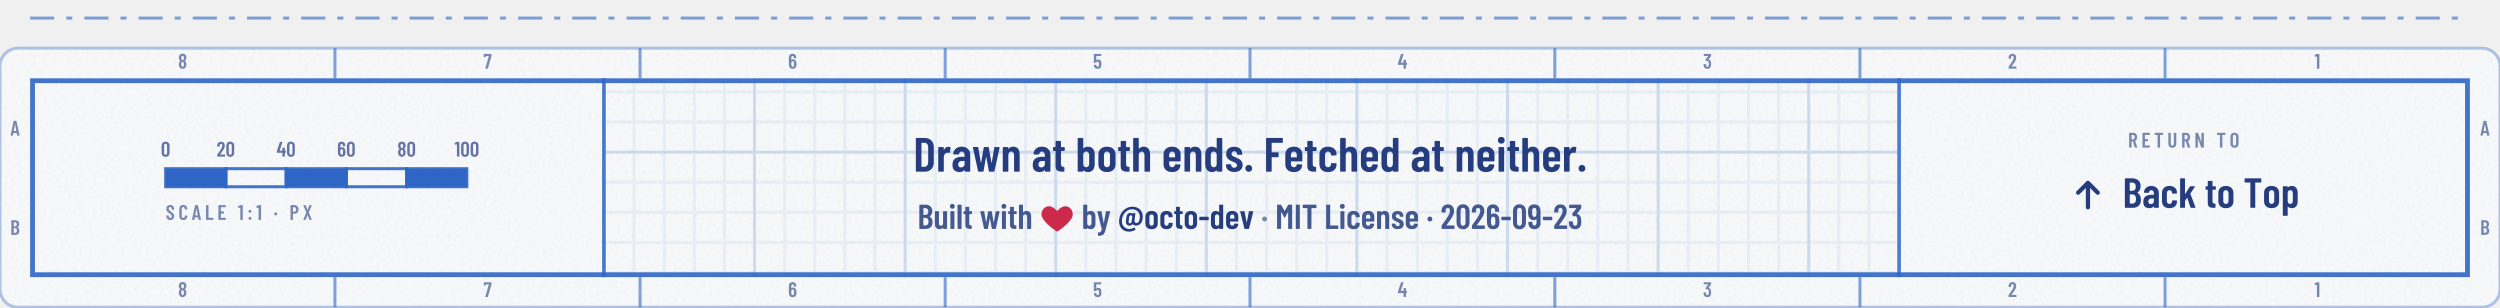
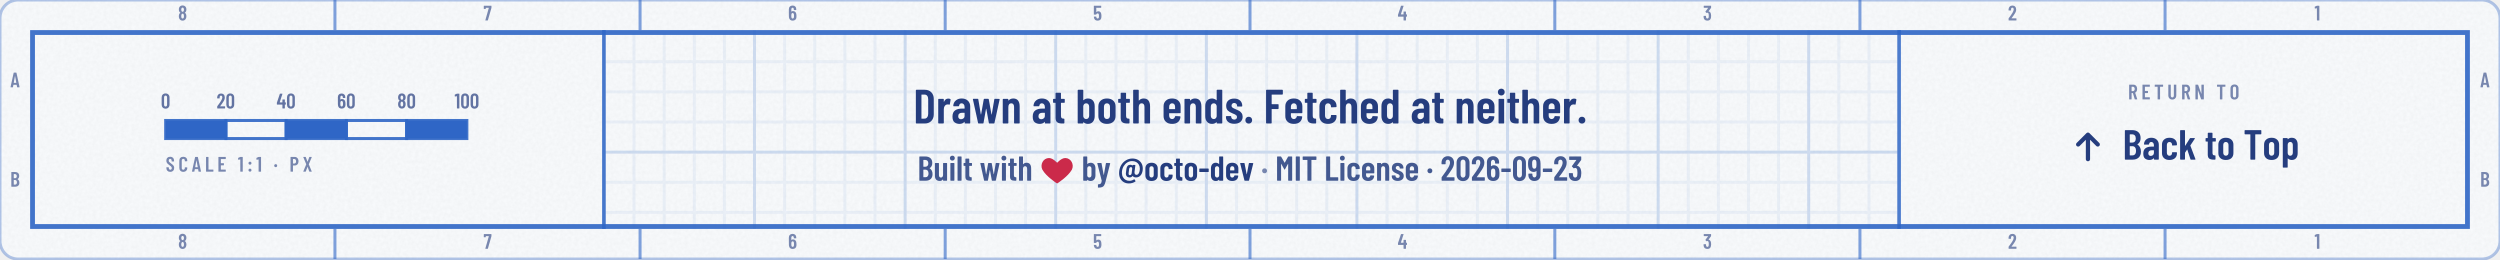
- <svg xmlns="http://www.w3.org/2000/svg" width="830" height="102" viewBox="0 0 830 102" role="img" aria-labelledby="t d">
+ <svg xmlns="http://www.w3.org/2000/svg" width="830" height="86" viewBox="0 0 830 86" role="img" aria-labelledby="t d">
  <defs>
    <clipPath id="kc1">
-       <rect x="0" y="16" width="830" height="86" rx="6" />
+       <rect x="0" y="0" width="830" height="86" rx="6" />
    </clipPath>
    <filter id="kn2" x="0" y="0" width="100%" height="100%">
      <feTurbulence type="fractalNoise" baseFrequency=".85" numOctaves="2" stitchTiles="stitch" />
      <feColorMatrix values="0 0 0 0 0 0 0 0 0 0 0 0 0 0 0 0 0 0 0.035 0" />
    </filter>
    <pattern id="kp3" width="10" height="10" patternUnits="userSpaceOnUse">
      <path d="M10 .5H.5V10" fill="none" stroke="#2F66C6" stroke-opacity="0.07" />
    </pattern>
    <pattern id="kp4" width="50" height="50" patternUnits="userSpaceOnUse">
      <path d="M50 .5H.5V50" fill="none" stroke="#2F66C6" stroke-opacity="0.14" />
    </pattern>
    <clipPath id="kc5">
-       <path clip-rule="evenodd" d="M10 26h810v66h-810zM10 26h190v66h-190zM630 26h190v66h-190z" />
+       <path clip-rule="evenodd" d="M10 10h810v66h-810zM10 10h190v66h-190zM630 10h190v66h-190z" />
    </clipPath>
    <path id="m45" d="M27 263V339Q27 344 30 348Q34 351 39 351H286Q291 351 294 348Q298 344 298 339V263Q298 258 294 254Q291 251 286 251H39Q34 251 30 254Q27 258 27 263Z" />
    <path id="m46" d="M35 69Q35 100 55 120Q75 140 106 140Q137 140 156 120Q176 100 176 69Q176 38 156 18Q136 -2 106 -2Q75 -2 55 18Q35 38 35 69Z" />
    <path id="m48" d="M38 183V517Q38 604 89 658Q140 711 224 711Q309 711 360 658Q412 604 412 517V183Q412 96 360 42Q309 -11 224 -11Q140 -11 89 42Q38 96 38 183ZM296 176V524Q296 563 276 586Q257 610 224 610Q192 610 173 586Q154 563 154 524V176Q154 137 173 114Q192 90 224 90Q257 90 276 114Q296 137 296 176Z" />
    <path id="m49" d="M122 700H218Q223 700 226 696Q230 693 230 688V12Q230 7 226 4Q223 0 218 0H126Q121 0 118 4Q114 7 114 12V576Q114 578 112 580Q111 582 109 581L27 565H24Q13 565 13 576L10 643Q10 653 18 657L107 697Q114 700 122 700Z" />
    <path id="m50" d="M173 100H392Q397 100 400 96Q404 93 404 88V12Q404 7 400 4Q397 0 392 0H43Q38 0 34 4Q31 7 31 12V92Q31 101 36 107L75 160Q114 212 152 266Q189 320 215 363Q273 459 273 522Q273 562 256 585Q238 608 209 608Q180 608 163 586Q146 563 147 526V487Q147 482 144 478Q140 475 135 475H41Q36 475 32 478Q29 482 29 487V530Q33 610 84 659Q134 708 214 708Q293 708 342 656Q390 605 390 521Q390 471 373 422Q356 373 319 317Q294 277 260 229Q225 181 214 166Q184 126 170 106Q168 104 169 102Q170 100 173 100Z" />
    <path id="m51" d="M387 218Q387 169 380 134Q368 66 326 29Q283 -8 210 -8Q134 -8 86 32Q38 73 32 143Q30 165 28 207Q28 219 40 219H132Q144 219 144 207Q146 173 148 156Q153 125 169 108Q185 92 210 92Q234 92 250 108Q266 123 271 152Q276 182 276 230Q276 281 269 315Q263 341 248 355Q233 369 210 369Q195 369 183 360Q177 356 174 356Q172 356 166 360L119 408Q115 412 115 417Q115 421 118 425L243 595Q245 597 244 599Q242 601 239 601H49Q44 601 40 604Q37 608 37 613V688Q37 693 40 696Q44 700 49 700H373Q378 700 382 696Q385 693 385 688V609Q385 602 380 594L266 438Q262 432 268 431Q309 426 338 392Q368 358 378 307Q387 267 387 218Z" />
    <path id="m52" d="M443 275V194Q443 189 440 186Q436 182 431 182H401Q396 182 396 177V12Q396 7 392 4Q389 0 384 0H292Q287 0 284 4Q280 7 280 12V177Q280 182 275 182H29Q24 182 20 186Q17 189 17 194V259Q17 268 19 274L158 690Q161 700 171 700H271Q277 700 280 696Q283 693 281 686L153 293Q152 287 157 287H275Q280 287 280 292V412Q280 417 284 420Q287 424 292 424H384Q389 424 392 420Q396 417 396 412V292Q396 287 401 287H431Q436 287 440 284Q443 280 443 275Z" />
    <path id="m53" d="M400 216Q400 175 396 146Q391 72 344 32Q297 -8 219 -8Q145 -8 99 30Q53 68 43 144L40 172Q40 184 52 184H144Q156 184 157 172Q157 166 159 154Q171 92 219 92Q244 92 260 108Q275 124 280 153Q284 178 284 217Q284 254 278 281Q273 307 258 322Q242 336 219 336Q171 336 157 290Q154 279 144 279H51Q46 279 42 282Q39 286 39 291V688Q39 693 42 696Q46 700 51 700H377Q382 700 386 696Q389 693 389 688V612Q389 607 386 604Q382 600 377 600H160Q155 600 155 595V400Q155 397 157 396Q159 396 161 398Q178 416 202 426Q227 437 254 437Q314 437 350 398Q387 360 394 290Q400 259 400 216Z" />
    <path id="m54" d="M401 216Q401 193 399 151Q394 75 346 34Q299 -8 221 -8Q147 -8 101 30Q55 69 46 144Q40 171 40 207L39 532Q39 613 88 660Q138 708 219 708Q295 708 343 660Q391 612 391 532V507Q391 502 388 498Q384 495 379 495H287Q282 495 278 498Q275 502 275 507V526Q275 560 258 582Q242 605 219 605Q191 605 174 583Q156 561 156 526V423Q156 420 158 419Q160 418 162 420Q191 447 234 447Q303 447 346 403Q389 359 396 286Q401 253 401 216ZM284 224Q284 250 279 295Q267 353 220 353Q196 353 180 338Q165 322 160 292Q156 257 156 224Q156 195 159 157Q164 125 180 108Q195 91 220 91Q245 91 260 109Q276 127 281 160Q284 196 284 224Z" />
    <path id="m55" d="M90 13 255 594Q257 600 251 600H116Q111 600 111 595V559Q111 554 108 550Q104 547 99 547H28Q23 547 20 550Q16 554 16 559L17 688Q17 693 20 696Q24 700 29 700H368Q373 700 376 696Q380 693 380 688V607Q380 603 378 593L211 10Q208 0 197 0H100Q87 0 90 13Z" />
    <path id="m56" d="M325 364Q358 345 375 306Q396 259 396 200Q396 147 380 107Q360 53 318 22Q275 -8 216 -8Q158 -8 116 22Q73 52 53 106Q38 148 38 200Q38 259 56 301Q71 341 109 363Q113 366 109 369Q76 390 58 427Q38 470 38 523Q38 581 58 620Q78 664 120 688Q161 712 216 712Q270 712 312 688Q353 665 374 621Q396 579 396 523Q396 471 376 429Q358 392 325 371Q319 367 325 364ZM159 559Q152 541 152 513Q152 483 162 456Q169 435 183 423Q197 411 216 411Q237 411 252 424Q266 436 273 459Q281 483 281 513Q281 547 271 568Q264 589 250 600Q236 612 216 612Q198 612 184 602Q171 591 164 573ZM281 206Q281 244 272 271Q266 295 252 308Q237 322 216 322Q195 322 180 308Q166 294 160 268Q152 242 152 208Q152 177 158 151Q163 123 178 108Q194 92 216 92Q239 92 255 108Q271 124 276 153Q281 180 281 206Z" />
    <path id="m57" d="M384 168Q384 87 334 40Q285 -8 204 -8Q128 -8 80 40Q32 88 32 168V193Q32 198 36 202Q39 205 44 205H136Q141 205 144 202Q148 198 148 193V174Q148 140 164 118Q181 95 204 95Q232 95 250 117Q267 139 267 174V276Q267 279 265 280Q263 281 261 279Q232 253 189 253Q120 253 77 297Q34 341 27 414Q22 447 22 484Q22 518 25 549Q29 625 76 666Q124 708 203 708Q276 708 322 670Q368 631 378 556Q383 526 383 493ZM267 476Q267 506 264 543Q253 609 204 609Q179 609 163 591Q147 573 142 540Q140 516 140 476Q140 439 145 405Q150 377 166 362Q181 347 204 347Q228 347 244 362Q259 378 263 408Q267 443 267 476Z" />
    <path id="m58" d="M57 404Q57 435 77 455Q97 475 128 475Q159 475 178 455Q198 435 198 404Q198 373 178 353Q158 333 128 333Q97 333 77 353Q57 373 57 404ZM57 73Q57 104 77 124Q97 144 128 144Q159 144 178 124Q198 104 198 73Q198 42 178 22Q158 2 128 2Q97 2 77 22Q57 42 57 73Z" />
    <path id="m64" d="M722 352Q722 327 719 301Q706 204 655 150Q604 95 529 95Q465 95 431 135Q427 138 424 134Q409 113 387 104Q365 94 343 94Q292 94 262 124Q233 154 233 201Q233 218 238 250L242 283Q244 307 250 347Q268 461 367 461Q380 461 394 456Q409 451 421 440Q428 435 428 442V444Q429 455 441 455H497Q509 455 508 442L484 258Q483 252 483 240Q483 206 499 188Q515 170 541 170Q577 170 602 206Q626 243 634 303Q637 326 637 346Q637 413 609 463Q581 513 530 540Q480 567 414 567Q342 567 279 530Q216 492 174 426Q132 359 122 275Q119 251 119 229Q119 156 149 104Q179 51 228 24Q277 -3 333 -3Q408 -3 468 39Q473 42 476 42Q482 42 485 36L511 -6Q513 -9 513 -14Q513 -19 508 -23Q472 -48 424 -63Q375 -78 319 -78Q239 -78 175 -42Q111 -5 74 62Q38 130 38 221Q38 253 42 280Q55 384 109 466Q163 549 246 595Q328 641 422 641Q510 641 578 605Q646 569 684 504Q722 438 722 352ZM400 212 403 233 404 243 414 326 416 343Q419 365 408 379Q398 393 379 393Q360 393 346 379Q332 365 329 343L326 322Q320 283 320 276L312 212Q311 188 321 174Q331 161 350 161Q369 161 382 175Q396 189 400 212Z" />
    <path id="m65" d="M325 11 306 116Q306 121 300 121H154Q148 121 148 116L129 11Q128 0 116 0H25Q11 0 14 13L162 689Q164 700 175 700H281Q292 700 294 689L442 13V9Q442 0 431 0H338Q326 0 325 11ZM171 212H282Q288 212 287 217L229 533Q228 536 226 536Q224 536 223 533L166 217Q165 212 171 212Z" />
    <path id="m66" d="M242 0H66Q61 0 58 4Q54 7 54 12V688Q54 693 58 696Q61 700 66 700H224Q319 700 373 652Q427 604 427 512Q427 409 354 365Q349 362 352 359Q391 334 413 292Q435 250 435 192Q435 100 382 50Q328 0 242 0ZM170 595V409Q170 404 175 404H226Q267 404 290 429Q313 454 313 500Q313 548 290 574Q267 600 226 600H175Q170 600 170 595ZM319 208Q319 260 296 290Q273 319 233 319H175Q170 319 170 314V106Q170 101 175 101H233Q273 101 296 129Q319 157 319 208Z" />
    <path id="m67" d="M42 180V521Q42 607 94 658Q145 708 230 708Q316 708 368 658Q420 607 420 521V509Q420 504 416 500Q413 496 408 496L315 492Q303 492 303 504V529Q303 564 283 586Q263 608 230 608Q198 608 178 586Q158 564 158 529V171Q158 136 178 114Q198 92 230 92Q263 92 283 114Q303 136 303 171V196Q303 201 306 204Q310 208 315 208L408 204Q413 204 416 200Q420 197 420 192V180Q420 95 368 44Q316 -8 230 -8Q145 -8 94 44Q42 95 42 180Z" />
    <path id="m68" d="M54 12V688Q54 693 58 696Q61 700 66 700H237Q323 700 374 648Q426 596 426 509V191Q426 104 374 52Q323 0 237 0H66Q61 0 58 4Q54 7 54 12ZM175 100 235 101Q268 101 288 128Q309 154 310 198V502Q310 547 290 574Q269 600 234 600H175Q170 600 170 595V105Q170 100 175 100Z" />
    <path id="m69" d="M391 600H175Q170 600 170 595V406Q170 401 175 401H303Q308 401 312 398Q315 394 315 389V312Q315 307 312 304Q308 300 303 300H175Q170 300 170 295V105Q170 100 175 100H391Q396 100 400 96Q403 93 403 88V12Q403 7 400 4Q396 0 391 0H66Q61 0 58 4Q54 7 54 12V688Q54 693 58 696Q61 700 66 700H391Q396 700 400 696Q403 693 403 688V612Q403 607 400 604Q396 600 391 600Z" />
    <path id="m70" d="M390 600H175Q170 600 170 595V406Q170 401 175 401H302Q307 401 310 398Q314 394 314 389V312Q314 307 310 304Q307 300 302 300H175Q170 300 170 295V12Q170 7 166 4Q163 0 158 0H66Q61 0 58 4Q54 7 54 12V688Q54 693 58 696Q61 700 66 700H390Q395 700 398 696Q402 693 402 688V612Q402 607 398 604Q395 600 390 600Z" />
    <path id="m73" d="M54 12V688Q54 693 58 696Q61 700 66 700H158Q163 700 166 696Q170 693 170 688V12Q170 7 166 4Q163 0 158 0H66Q61 0 58 4Q54 7 54 12Z" />
    <path id="m76" d="M54 12V688Q54 693 58 696Q61 700 66 700H158Q163 700 166 696Q170 693 170 688V105Q170 100 175 100H391Q396 100 400 96Q403 93 403 88V12Q403 7 400 4Q396 0 391 0H66Q61 0 58 4Q54 7 54 12Z" />
    <path id="m77" d="M383 700H475Q480 700 484 696Q487 693 487 688V12Q487 7 484 4Q480 0 475 0H383Q378 0 374 4Q371 7 371 12V484Q371 488 369 488Q367 488 365 485L278 327Q273 319 269 319Q265 319 260 327L173 485Q171 488 169 488Q167 488 167 484V12Q167 7 164 4Q160 0 155 0H63Q58 0 54 4Q51 7 51 12V688Q51 693 54 696Q58 700 63 700H155Q165 700 170 692L267 521Q270 517 273 521L368 692Q373 700 383 700Z" />
    <path id="m78" d="M350 700H441Q446 700 450 696Q453 693 453 688V12Q453 7 450 4Q446 0 441 0H336Q326 0 323 10L174 434Q173 437 170 436Q168 436 168 433L169 12Q169 7 166 4Q162 0 157 0H66Q61 0 58 4Q54 7 54 12V688Q54 693 58 696Q61 700 66 700H169Q179 700 182 690L332 269Q333 266 336 266Q338 267 338 270V688Q338 693 342 696Q345 700 350 700Z" />
    <path id="m79" d="M42 182V518Q42 604 94 656Q147 708 233 708Q319 708 372 656Q425 604 425 518V182Q425 96 372 44Q319 -8 233 -8Q147 -8 94 44Q42 96 42 182ZM309 177V523Q309 561 288 584Q267 608 233 608Q199 608 178 584Q158 561 158 523V177Q158 139 178 116Q199 92 233 92Q267 92 288 116Q309 139 309 177Z" />
    <path id="m80" d="M432 495Q432 405 384 350Q337 295 259 295H174Q169 295 169 290V12Q169 7 166 4Q162 0 157 0H65Q60 0 56 4Q53 7 53 12V689Q53 694 56 698Q60 701 65 701H253Q306 701 346 675Q387 649 410 602Q432 555 432 495ZM316 492Q316 542 294 572Q271 601 234 601H174Q169 601 169 596V391Q169 386 174 386H234Q271 386 294 414Q316 443 316 492Z" />
    <path id="m82" d="M318 10 233 297Q231 301 228 301H175Q170 301 170 296V12Q170 7 166 4Q163 0 158 0H66Q61 0 58 4Q54 7 54 12V688Q54 693 58 696Q61 700 66 700H254Q307 700 348 674Q388 649 410 602Q433 556 433 496Q433 434 409 389Q385 344 342 321Q338 320 339 315L437 14Q438 12 438 9Q438 0 427 0H331Q321 0 318 10ZM170 595V396Q170 391 175 391H236Q272 391 294 419Q317 447 317 495Q317 543 294 572Q272 600 236 600H175Q170 600 170 595Z" />
    <path id="m83" d="M34 173V199Q34 204 38 208Q41 211 46 211H137Q142 211 146 208Q149 204 149 199V179Q149 140 168 116Q188 92 219 92Q250 92 270 114Q290 137 290 174Q290 200 279 219Q268 238 248 255Q228 272 184 304Q134 340 104 368Q73 396 52 436Q32 475 32 527Q32 610 82 659Q132 708 214 708Q297 708 348 656Q399 605 399 520V496Q399 491 396 488Q392 484 387 484H297Q292 484 288 488Q285 491 285 496V522Q285 561 266 584Q246 608 214 608Q184 608 165 586Q146 565 146 527Q146 491 166 466Q187 441 247 397Q308 352 339 324Q370 295 387 261Q404 227 404 180Q404 95 353 44Q302 -8 219 -8Q136 -8 85 42Q34 92 34 173Z" />
    <path id="m84" d="M425 688V612Q425 607 422 604Q418 600 413 600H286Q281 600 281 595V12Q281 7 278 4Q274 0 269 0H177Q172 0 168 4Q165 7 165 12V595Q165 600 160 600H40Q35 600 32 604Q28 607 28 612V688Q28 693 32 696Q35 700 40 700H413Q418 700 422 696Q425 693 425 688Z" />
    <path id="m85" d="M50 194V688Q50 693 54 696Q57 700 62 700H154Q159 700 162 696Q166 693 166 688V182Q166 142 186 117Q206 92 239 92Q272 92 292 117Q312 142 312 182V688Q312 693 316 696Q319 700 324 700H416Q421 700 424 696Q428 693 428 688V194Q428 103 376 48Q324 -8 239 -8Q153 -8 102 48Q50 103 50 194Z" />
    <path id="m88" d="M31 14 168 347Q169 350 168 353L31 686Q30 688 30 692Q30 700 40 700H135Q145 700 148 690L228 473Q229 470 231 470Q233 470 234 473L313 690Q316 700 326 700H420Q427 700 429 696Q431 692 429 686L292 353Q291 350 292 347L429 14Q430 12 430 8Q430 0 420 0H327Q316 0 313 10L234 226Q233 229 231 229Q229 229 228 226L148 10Q145 0 134 0H40Q33 0 31 4Q29 8 31 14Z" />
    <path id="m97" d="M397 352V12Q397 7 394 4Q390 0 385 0H293Q288 0 284 4Q281 7 281 12V31Q281 34 279 35Q277 36 275 33Q240 -8 173 -8Q116 -8 72 24Q29 57 29 143Q29 233 82 271Q134 309 224 309H276Q281 309 281 314V340Q281 376 263 398Q245 419 218 419Q197 419 183 406Q169 392 166 369Q165 357 153 357H56Q44 357 45 369Q50 437 98 478Q147 519 220 519Q299 519 348 473Q397 427 397 352ZM281 160V217Q281 222 276 222H224Q190 222 169 204Q148 185 148 150Q148 119 164 104Q180 88 205 88Q235 88 258 107Q281 126 281 160Z" />
    <path id="m98" d="M399 357V154Q399 80 362 36Q325 -8 258 -8Q204 -8 168 27Q166 29 164 28Q162 27 162 24V12Q162 7 158 4Q155 0 150 0H58Q53 0 50 4Q46 7 46 12V688Q46 693 50 696Q53 700 58 700H150Q155 700 158 696Q162 693 162 688V486Q162 483 164 482Q167 482 170 486Q189 503 212 511Q236 519 258 519Q324 519 362 476Q399 433 399 357ZM222 419Q198 419 182 404Q166 388 162 362V149Q166 123 182 108Q198 92 222 92Q250 92 267 112Q284 131 284 163V348Q284 380 267 400Q250 419 222 419Z" />
    <path id="m99" d="M38 155V357Q38 430 86 474Q133 519 215 519Q297 519 345 476Q393 432 393 365V351Q393 346 390 342Q386 339 381 339L289 335Q277 335 277 347V357Q277 382 260 400Q242 419 215 419Q188 419 171 399Q154 379 154 348V163Q154 132 171 112Q188 92 215 92Q242 92 260 110Q277 129 277 155V165Q277 170 280 174Q284 177 289 177L381 176Q386 176 390 172Q393 169 393 164V146Q393 77 345 34Q297 -8 215 -8Q133 -8 86 36Q38 80 38 155Z" />
    <path id="m100" d="M287 700H379Q384 700 388 696Q391 693 391 688V12Q391 7 388 4Q384 0 379 0H287Q282 0 278 4Q275 7 275 12V24Q275 27 273 28Q271 29 269 27Q233 -8 179 -8Q112 -8 75 36Q38 80 38 154V357Q38 433 76 476Q113 519 179 519Q202 519 226 510Q250 502 269 483Q271 481 273 482Q275 483 275 486V688Q275 693 278 696Q282 700 287 700ZM275 149V362Q271 388 255 404Q239 419 215 419Q187 419 170 400Q153 380 153 348V163Q153 131 170 112Q187 92 215 92Q239 92 255 108Q271 123 275 149Z" />
    <path id="m101" d="M380 213H159Q154 213 154 208V163Q154 132 171 112Q188 92 215 92Q238 92 254 106Q271 121 276 144Q279 154 289 154L378 150Q383 150 386 146Q390 143 389 137Q382 67 338 30Q294 -8 215 -8Q133 -8 86 36Q38 79 38 154V357Q38 430 86 474Q133 519 215 519Q297 519 344 474Q392 430 392 357V225Q392 220 388 216Q385 213 380 213ZM154 348V303Q154 298 159 298H272Q277 298 277 303V348Q277 380 260 400Q243 419 215 419Q188 419 171 399Q154 379 154 348Z" />
    <path id="m104" d="M397 352V12Q397 7 394 4Q390 0 385 0H293Q288 0 284 4Q281 7 281 12V343Q281 379 266 399Q251 419 223 419Q194 419 178 398Q162 377 162 340V12Q162 7 158 4Q155 0 150 0H58Q53 0 50 4Q46 7 46 12V688Q46 693 50 696Q53 700 58 700H150Q155 700 158 696Q162 693 162 688V479Q162 476 164 476Q167 475 170 479Q204 519 265 519Q330 519 364 476Q397 432 397 352Z" />
    <path id="m105" d="M36 652Q36 683 56 703Q76 723 107 723Q138 723 158 703Q177 683 177 652Q177 621 157 601Q137 581 107 581Q76 581 56 601Q36 621 36 652ZM50 12V499Q50 504 54 508Q57 511 62 511H154Q159 511 162 508Q166 504 166 499V12Q166 7 162 4Q159 0 154 0H62Q57 0 54 4Q50 7 50 12Z" />
    <path id="m107" d="M46 12V688Q46 693 50 696Q53 700 58 700H150Q155 700 158 696Q162 693 162 688V332Q162 328 164 328Q166 328 168 331L277 503Q281 511 291 511H387Q394 511 396 506Q398 502 394 496L290 339Q288 335 289 332L409 14Q410 12 410 9Q410 0 399 0H304Q294 0 291 10L217 236Q216 239 214 240Q212 240 211 237L164 167Q162 163 162 161V12Q162 7 158 4Q155 0 150 0H58Q53 0 50 4Q46 7 46 12Z" />
    <path id="m108" d="M42 12V688Q42 693 46 696Q49 700 54 700H146Q151 700 154 696Q158 693 158 688V12Q158 7 154 4Q151 0 146 0H54Q49 0 46 4Q42 7 42 12Z" />
    <path id="m110" d="M397 352V12Q397 7 394 4Q390 0 385 0H293Q288 0 284 4Q281 7 281 12V343Q281 379 266 399Q251 419 223 419Q194 419 178 398Q162 377 162 340V12Q162 7 158 4Q155 0 150 0H58Q53 0 50 4Q46 7 46 12V499Q46 504 50 508Q53 511 58 511H150Q155 511 158 508Q162 504 162 499V479Q162 476 164 476Q167 475 170 479Q204 519 265 519Q330 519 364 476Q397 432 397 352Z" />
    <path id="m111" d="M38 155V356Q38 430 86 474Q134 519 216 519Q299 519 347 474Q395 430 395 356V155Q395 80 348 36Q300 -8 216 -8Q133 -8 86 36Q38 80 38 155ZM279 164V348Q279 379 262 399Q244 419 216 419Q188 419 171 400Q154 380 154 348V164Q154 132 171 112Q188 93 216 93Q244 93 262 112Q279 132 279 164Z" />
    <path id="m112" d="M403 357V155Q403 78 366 35Q329 -8 262 -8Q239 -8 215 0Q191 9 172 28Q170 30 168 29Q166 28 166 25V-177Q166 -182 162 -186Q159 -189 154 -189H62Q57 -189 54 -186Q50 -182 50 -177V499Q50 504 54 508Q57 511 62 511H154Q159 511 162 508Q166 504 166 499V487Q166 484 168 484Q171 483 174 487Q209 519 262 519Q329 519 366 476Q403 432 403 357ZM226 420Q199 420 182 400Q166 380 166 348V163Q166 131 182 112Q199 92 226 92Q254 92 271 112Q288 131 288 163V348Q288 380 271 400Q254 420 226 420Z" />
    <path id="m114" d="M297 507Q305 502 303 492L287 399Q286 387 273 392Q259 396 247 396Q235 396 225 393Q197 389 180 362Q162 334 162 296V13Q162 8 158 4Q155 1 150 1H58Q53 1 50 4Q46 8 46 13V499Q46 504 50 508Q53 511 58 511H150Q155 511 158 508Q162 504 162 499V453Q162 449 164 448Q166 448 167 452Q194 517 255 517Q282 517 297 507Z" />
    <path id="m115" d="M30 135V142Q30 147 34 150Q37 154 42 154H128Q133 154 136 150Q140 147 140 142V137Q140 113 158 97Q177 81 204 81Q230 81 245 96Q260 111 260 134Q260 154 247 168Q234 181 219 188Q204 195 165 211Q108 233 72 267Q35 301 35 368Q35 438 80 478Q124 517 200 517Q278 517 324 476Q369 434 369 364Q369 359 366 356Q362 352 357 352H273Q268 352 264 356Q261 359 261 364V370Q261 394 244 410Q228 426 203 426Q177 426 162 410Q146 393 146 370Q146 351 158 338Q170 325 185 318Q200 310 235 295Q277 278 306 262Q334 245 356 214Q377 184 377 139Q377 72 330 33Q283 -6 203 -6Q124 -6 77 32Q30 70 30 135Z" />
    <path id="m116" d="M248 429H186Q181 429 181 424V162Q181 127 194 114Q207 100 233 101H240Q245 101 248 98Q252 94 252 89V12Q252 7 248 4Q245 0 240 0H206Q138 0 104 25Q69 50 69 119V424Q69 429 64 429H29Q24 429 20 432Q17 436 17 441V499Q17 504 20 508Q24 511 29 511H64Q69 511 69 516V626Q69 631 72 634Q76 638 81 638H169Q174 638 178 634Q181 631 181 626V516Q181 511 186 511H248Q253 511 256 508Q260 504 260 499V441Q260 436 256 432Q253 429 248 429Z" />
    <path id="m117" d="M289 511H381Q386 511 390 508Q393 504 393 499V12Q393 7 390 4Q386 0 381 0H289Q284 0 280 4Q277 7 277 12V34Q277 37 275 38Q273 39 271 36Q242 -7 178 -7Q117 -7 80 30Q42 66 42 142V499Q42 504 46 508Q49 511 54 511H146Q151 511 154 508Q158 504 158 499V167Q158 92 216 92Q245 92 261 114Q277 135 277 172V499Q277 504 280 508Q284 511 289 511Z" />
    <path id="m118" d="M141 10 19 499V503Q19 512 30 512H132Q144 512 145 501L205 190Q206 187 208 187Q210 187 211 190L270 501Q271 512 283 512L385 510Q399 510 396 497L275 10Q272 0 261 0H155Q144 0 141 10Z" />
    <path id="m119" d="M126 11 19 499V503Q19 512 30 512H118Q130 512 131 501L183 190Q184 187 186 187Q188 187 189 190L244 501Q245 512 257 512H335Q347 512 348 501L404 189Q405 186 407 186Q409 186 410 189L463 501Q464 512 476 512L563 510Q576 510 573 497L466 11Q464 0 453 0H363Q351 0 350 11L297 303Q296 306 294 306Q292 306 291 303L239 11Q238 0 226 0H139Q128 0 126 11Z" />
    <path id="m121" d="M34 -187V-115Q34 -110 37 -106Q40 -103 44 -103Q77 -102 96 -94Q115 -87 126 -66Q138 -44 143 -3L142 3L16 499V503Q16 512 27 512H125Q137 512 138 501L199 170Q200 167 202 167Q204 167 205 170L264 501Q265 512 277 512L376 510Q390 510 387 497L253 -28Q234 -99 213 -134Q192 -169 154 -184Q116 -199 45 -199H40Q38 -199 36 -196Q34 -192 34 -187Z" />
    <path id="m183" d="M37 286Q37 317 57 337Q77 357 108 357Q139 357 158 337Q178 317 178 286Q178 255 158 235Q138 215 108 215Q77 215 57 235Q37 255 37 286Z" />
  </defs>
-   <rect y="16" width="830" height="86" rx="6" fill="#FFFFFF" stroke="#2F66C6" stroke-opacity=".35" />
-   <rect y="16" width="830" height="86" rx="6" fill="#2F66C6" fill-opacity=".03" />
-   <rect y="16" width="830" height="86" clip-path="url(#kc1)" filter="url(#kn2)" />
+   <rect y="0" width="830" height="86" rx="6" fill="#FFFFFF" stroke="#2F66C6" stroke-opacity=".35" />
+   <rect y="0" width="830" height="86" rx="6" fill="#2F66C6" fill-opacity=".03" />
+   <rect y="0" width="830" height="86" clip-path="url(#kc1)" filter="url(#kn2)" />
  <g clip-path="url(#kc5)">
-     <rect y="16" width="830" height="86" fill="url(#kp3)" />
-     <rect y="16" width="830" height="86" fill="url(#kp4)" />
-   </g>
-   <rect x="10.8" y="26.8" width="808.4" height="64.4" fill="none" stroke="#2F66C6" stroke-opacity="0.9" stroke-width="1.6" />
-   <path d="M111.2 16V26M111.2 92V102M212.5 16V26M212.5 92V102M313.8 16V26M313.8 92V102M415 16V26M415 92V102M516.2 16V26M516.2 92V102M617.5 16V26M617.5 92V102M718.8 16V26M718.8 92V102" stroke="#2F66C6" stroke-opacity="0.6" />
+     <rect y="0" width="830" height="86" fill="url(#kp3)" />
+     <rect y="0" width="830" height="86" fill="url(#kp4)" />
+   </g>
+   <rect x="10.8" y="10.8" width="808.4" height="64.4" fill="none" stroke="#2F66C6" stroke-opacity="0.9" stroke-width="1.6" />
+   <path d="M111.2 0V10M111.2 76V86M212.5 0V10M212.5 76V86M313.8 0V10M313.8 76V86M415 0V10M415 76V86M516.2 0V10M516.2 76V86M617.5 0V10M617.5 76V86M718.8 0V10M718.8 76V86" stroke="#2F66C6" stroke-opacity="0.6" />
  <g transform="scale(0.007 -0.007)" fill="#253D7E" fill-opacity="0.6">
-     <use href="#m56" x="8444" y="-3257" />
-     <use href="#m56" x="8444" y="-14086" />
-     <use href="#m55" x="22929" y="-3257" />
-     <use href="#m55" x="22929" y="-14086" />
-     <use href="#m54" x="37375" y="-3257" />
-     <use href="#m54" x="37375" y="-14086" />
-     <use href="#m53" x="51840" y="-3257" />
-     <use href="#m53" x="51840" y="-14086" />
-     <use href="#m52" x="66288" y="-3257" />
-     <use href="#m52" x="66288" y="-14086" />
-     <use href="#m51" x="80769" y="-3257" />
-     <use href="#m51" x="80769" y="-14086" />
-     <use href="#m50" x="95234" y="-3257" />
-     <use href="#m50" x="95234" y="-14086" />
-     <use href="#m49" x="109774" y="-3257" />
-     <use href="#m49" x="109774" y="-14086" />
-     <use href="#m65" x="486" y="-6429" />
-     <use href="#m65" x="117629" y="-6429" />
-     <use href="#m66" x="483" y="-11143" />
-     <use href="#m66" x="117626" y="-11143" />
-   </g>
-   <path d="M10 6H820" stroke="#2F66C6" stroke-opacity=".6" stroke-dasharray="8 4 2 4" />
-   <path d="M200.5 26V92M630.5 26V92" stroke="#2F66C6" stroke-opacity="0.85" stroke-width="1.2" />
-   <rect x="55" y="56" width="20" height="6" fill="#2F66C6" stroke="#2F66C6" stroke-opacity="0.9" />
-   <rect x="75" y="56" width="20" height="6" fill="none" stroke="#2F66C6" stroke-opacity="0.9" />
-   <rect x="95" y="56" width="20" height="6" fill="#2F66C6" stroke="#2F66C6" stroke-opacity="0.9" />
-   <rect x="115" y="56" width="20" height="6" fill="none" stroke="#2F66C6" stroke-opacity="0.9" />
-   <rect x="135" y="56" width="20" height="6" fill="#2F66C6" stroke="#2F66C6" stroke-opacity="0.9" />
-   <g transform="translate(53.4 52) scale(0.007 -0.007)" fill="#253D7E" fill-opacity="0.7">
+     <use href="#m56" x="8444" y="-971" />
+     <use href="#m56" x="8444" y="-11800" />
+     <use href="#m55" x="22929" y="-971" />
+     <use href="#m55" x="22929" y="-11800" />
+     <use href="#m54" x="37375" y="-971" />
+     <use href="#m54" x="37375" y="-11800" />
+     <use href="#m53" x="51840" y="-971" />
+     <use href="#m53" x="51840" y="-11800" />
+     <use href="#m52" x="66288" y="-971" />
+     <use href="#m52" x="66288" y="-11800" />
+     <use href="#m51" x="80769" y="-971" />
+     <use href="#m51" x="80769" y="-11800" />
+     <use href="#m50" x="95234" y="-971" />
+     <use href="#m50" x="95234" y="-11800" />
+     <use href="#m49" x="109774" y="-971" />
+     <use href="#m49" x="109774" y="-11800" />
+     <use href="#m65" x="486" y="-4143" />
+     <use href="#m65" x="117629" y="-4143" />
+     <use href="#m66" x="483" y="-8857" />
+     <use href="#m66" x="117626" y="-8857" />
+   </g>
+   <path d="M200.5 10V76M630.5 10V76" stroke="#2F66C6" stroke-opacity="0.85" stroke-width="1.2" />
+   <rect x="55" y="40" width="20" height="6" fill="#2F66C6" stroke="#2F66C6" stroke-opacity="0.9" />
+   <rect x="75" y="40" width="20" height="6" fill="none" stroke="#2F66C6" stroke-opacity="0.9" />
+   <rect x="95" y="40" width="20" height="6" fill="#2F66C6" stroke="#2F66C6" stroke-opacity="0.9" />
+   <rect x="115" y="40" width="20" height="6" fill="none" stroke="#2F66C6" stroke-opacity="0.9" />
+   <rect x="135" y="40" width="20" height="6" fill="#2F66C6" stroke="#2F66C6" stroke-opacity="0.9" />
+   <g transform="translate(53.4 36) scale(0.007 -0.007)" fill="#253D7E" fill-opacity="0.7">
    <use href="#m48" x="0" />
  </g>
-   <g transform="translate(71.9 52) scale(0.007 -0.007)" fill="#253D7E" fill-opacity="0.7">
+   <g transform="translate(71.9 36) scale(0.007 -0.007)" fill="#253D7E" fill-opacity="0.7">
    <use href="#m50" x="0" />
    <use href="#m48" x="425" />
  </g>
-   <g transform="translate(91.8 52) scale(0.007 -0.007)" fill="#253D7E" fill-opacity="0.7">
+   <g transform="translate(91.8 36) scale(0.007 -0.007)" fill="#253D7E" fill-opacity="0.7">
    <use href="#m52" x="0" />
    <use href="#m48" x="459" />
  </g>
-   <g transform="translate(111.9 52) scale(0.007 -0.007)" fill="#253D7E" fill-opacity="0.7">
+   <g transform="translate(111.9 36) scale(0.007 -0.007)" fill="#253D7E" fill-opacity="0.7">
    <use href="#m54" x="0" />
    <use href="#m48" x="429" />
  </g>
-   <g transform="translate(131.9 52) scale(0.007 -0.007)" fill="#253D7E" fill-opacity="0.7">
+   <g transform="translate(131.9 36) scale(0.007 -0.007)" fill="#253D7E" fill-opacity="0.7">
    <use href="#m56" x="0" />
    <use href="#m48" x="434" />
  </g>
-   <g transform="translate(150.9 52) scale(0.007 -0.007)" fill="#253D7E" fill-opacity="0.7">
+   <g transform="translate(150.9 36) scale(0.007 -0.007)" fill="#253D7E" fill-opacity="0.7">
    <use href="#m49" x="0" />
    <use href="#m48" x="274" />
    <use href="#m48" x="724" />
  </g>
-   <g transform="translate(55 73) scale(0.007 -0.007)" fill="#253D7E" fill-opacity="0.6">
+   <g transform="translate(55 57) scale(0.007 -0.007)" fill="#253D7E" fill-opacity="0.6">
    <use href="#m83" x="0" />
    <use href="#m67" x="605" />
    <use href="#m65" x="1234" />
    <use href="#m76" x="1861" />
    <use href="#m69" x="2448" />
    <use href="#m49" x="3426" />
    <use href="#m58" x="3871" />
    <use href="#m49" x="4294" />
    <use href="#m183" x="5111" />
    <use href="#m80" x="5869" />
    <use href="#m88" x="6498" />
  </g>
-   <g transform="translate(303.2 57) scale(0.016 -0.016)" fill="#253D7E">
+   <g transform="translate(303.2 41) scale(0.016 -0.016)" fill="#253D7E">
    <use href="#m68" x="0" />
    <use href="#m114" x="472" />
    <use href="#m97" x="785" />
    <use href="#m119" x="1219" />
    <use href="#m110" x="1811" />
    <use href="#m97" x="2450" />
    <use href="#m116" x="2884" />
    <use href="#m98" x="3366" />
    <use href="#m111" x="3803" />
    <use href="#m116" x="4235" />
    <use href="#m104" x="4517" />
    <use href="#m101" x="5156" />
    <use href="#m110" x="5582" />
    <use href="#m100" x="6021" />
    <use href="#m115" x="6458" />
    <use href="#m46" x="6856" />
    <use href="#m70" x="7267" />
    <use href="#m101" x="7682" />
    <use href="#m116" x="8108" />
    <use href="#m99" x="8390" />
    <use href="#m104" x="8812" />
    <use href="#m101" x="9251" />
    <use href="#m100" x="9677" />
    <use href="#m97" x="10314" />
    <use href="#m116" x="10748" />
    <use href="#m110" x="11230" />
    <use href="#m101" x="11669" />
    <use href="#m105" x="12095" />
    <use href="#m116" x="12310" />
    <use href="#m104" x="12592" />
    <use href="#m101" x="13031" />
    <use href="#m114" x="13457" />
    <use href="#m46" x="13770" />
  </g>
-   <g transform="translate(304.6 76) scale(0.0115 -0.0115)" fill="#253D7E" fill-opacity="0.85">
+   <g transform="translate(304.6 60) scale(0.0115 -0.0115)" fill="#253D7E" fill-opacity="0.85">
    <use href="#m66" x="0" />
    <use href="#m117" x="462" />
    <use href="#m105" x="900" />
    <use href="#m108" x="1115" />
    <use href="#m116" x="1314" />
    <use href="#m119" x="1796" />
    <use href="#m105" x="2388" />
    <use href="#m116" x="2603" />
    <use href="#m104" x="2885" />
  </g>
-   <g transform="translate(345.1 66.8) scale(0.4888)" fill="#CB2A4A" stroke="#CB2A4A" stroke-width="1.2" stroke-linejoin="round">
+   <g transform="translate(345.1 50.8) scale(0.4888)" fill="#CB2A4A" stroke="#CB2A4A" stroke-width="1.2" stroke-linejoin="round">
    <path d="M12 20s-7-4.5-9.5-9C1 8 3 4 6.5 4 9 4 12 7.5 12 7.5S15 4 17.5 4C21 4 23 8 21.5 11c-2.5 4.5-9.5 9-9.5 9z" />
  </g>
-   <g transform="translate(359.1 76) scale(0.0115 -0.0115)" fill="#253D7E" fill-opacity="0.85">
+   <g transform="translate(359.1 60) scale(0.0115 -0.0115)" fill="#253D7E" fill-opacity="0.85">
    <use href="#m98" x="0" />
    <use href="#m121" x="437" />
  </g>
-   <g transform="translate(371.1 76) scale(0.0115 -0.0115)" fill="#253D7E">
+   <g transform="translate(371.1 60) scale(0.0115 -0.0115)" fill="#253D7E">
    <use href="#m64" x="0" />
    <use href="#m111" x="759" />
    <use href="#m99" x="1191" />
    <use href="#m116" x="1613" />
    <use href="#m111" x="1895" />
    <use href="#m45" x="2327" />
    <use href="#m100" x="2652" />
    <use href="#m101" x="3089" />
    <use href="#m118" x="3515" />
  </g>
-   <g transform="translate(418.6 76) scale(0.0115 -0.0115)" fill="#253D7E" fill-opacity="0.6">
+   <g transform="translate(418.6 60) scale(0.0115 -0.0115)" fill="#253D7E" fill-opacity="0.6">
    <use href="#m183" x="0" />
  </g>
-   <g transform="translate(423.4 76) scale(0.0115 -0.0115)" fill="#253D7E" fill-opacity="0.85">
+   <g transform="translate(423.4 60) scale(0.0115 -0.0115)" fill="#253D7E" fill-opacity="0.85">
    <use href="#m77" x="0" />
    <use href="#m73" x="538" />
    <use href="#m84" x="762" />
    <use href="#m76" x="1414" />
    <use href="#m105" x="1829" />
    <use href="#m99" x="2044" />
    <use href="#m101" x="2466" />
    <use href="#m110" x="2892" />
    <use href="#m115" x="3331" />
    <use href="#m101" x="3729" />
    <use href="#m183" x="4355" />
    <use href="#m50" x="4770" />
    <use href="#m48" x="5195" />
    <use href="#m50" x="5645" />
    <use href="#m54" x="6070" />
    <use href="#m45" x="6499" />
    <use href="#m48" x="6824" />
    <use href="#m57" x="7274" />
    <use href="#m45" x="7697" />
    <use href="#m50" x="8022" />
    <use href="#m51" x="8447" />
  </g>
-   <g transform="translate(706.5 49) scale(0.007 -0.007)" fill="#253D7E" fill-opacity="0.6">
+   <g transform="translate(706.5 33) scale(0.007 -0.007)" fill="#253D7E" fill-opacity="0.6">
    <use href="#m82" x="0" />
    <use href="#m69" x="632" />
    <use href="#m84" x="1239" />
    <use href="#m85" x="1862" />
    <use href="#m82" x="2512" />
    <use href="#m78" x="3144" />
    <use href="#m84" x="4194" />
    <use href="#m79" x="4817" />
  </g>
-   <g transform="rotate(-90 693.2 64.5)">
-     <g transform="translate(686.7 58) scale(0.5417)" fill="none" stroke="#253D7E" stroke-width="2.6" stroke-linecap="round" stroke-linejoin="round">
+   <g transform="rotate(-90 693.2 48.5)">
+     <g transform="translate(686.7 42) scale(0.5417)" fill="none" stroke="#253D7E" stroke-width="2.6" stroke-linecap="round" stroke-linejoin="round">
      <path d="M4 12h15M13 6l6 6-6 6" />
    </g>
  </g>
-   <g transform="translate(704.7 69) scale(0.014 -0.014)" fill="#253D7E">
+   <g transform="translate(704.7 53) scale(0.014 -0.014)" fill="#253D7E">
    <use href="#m66" x="0" />
    <use href="#m97" x="462" />
    <use href="#m99" x="896" />
    <use href="#m107" x="1318" />
    <use href="#m116" x="1951" />
    <use href="#m111" x="2233" />
    <use href="#m84" x="2865" />
    <use href="#m111" x="3317" />
    <use href="#m112" x="3749" />
  </g>
</svg>
